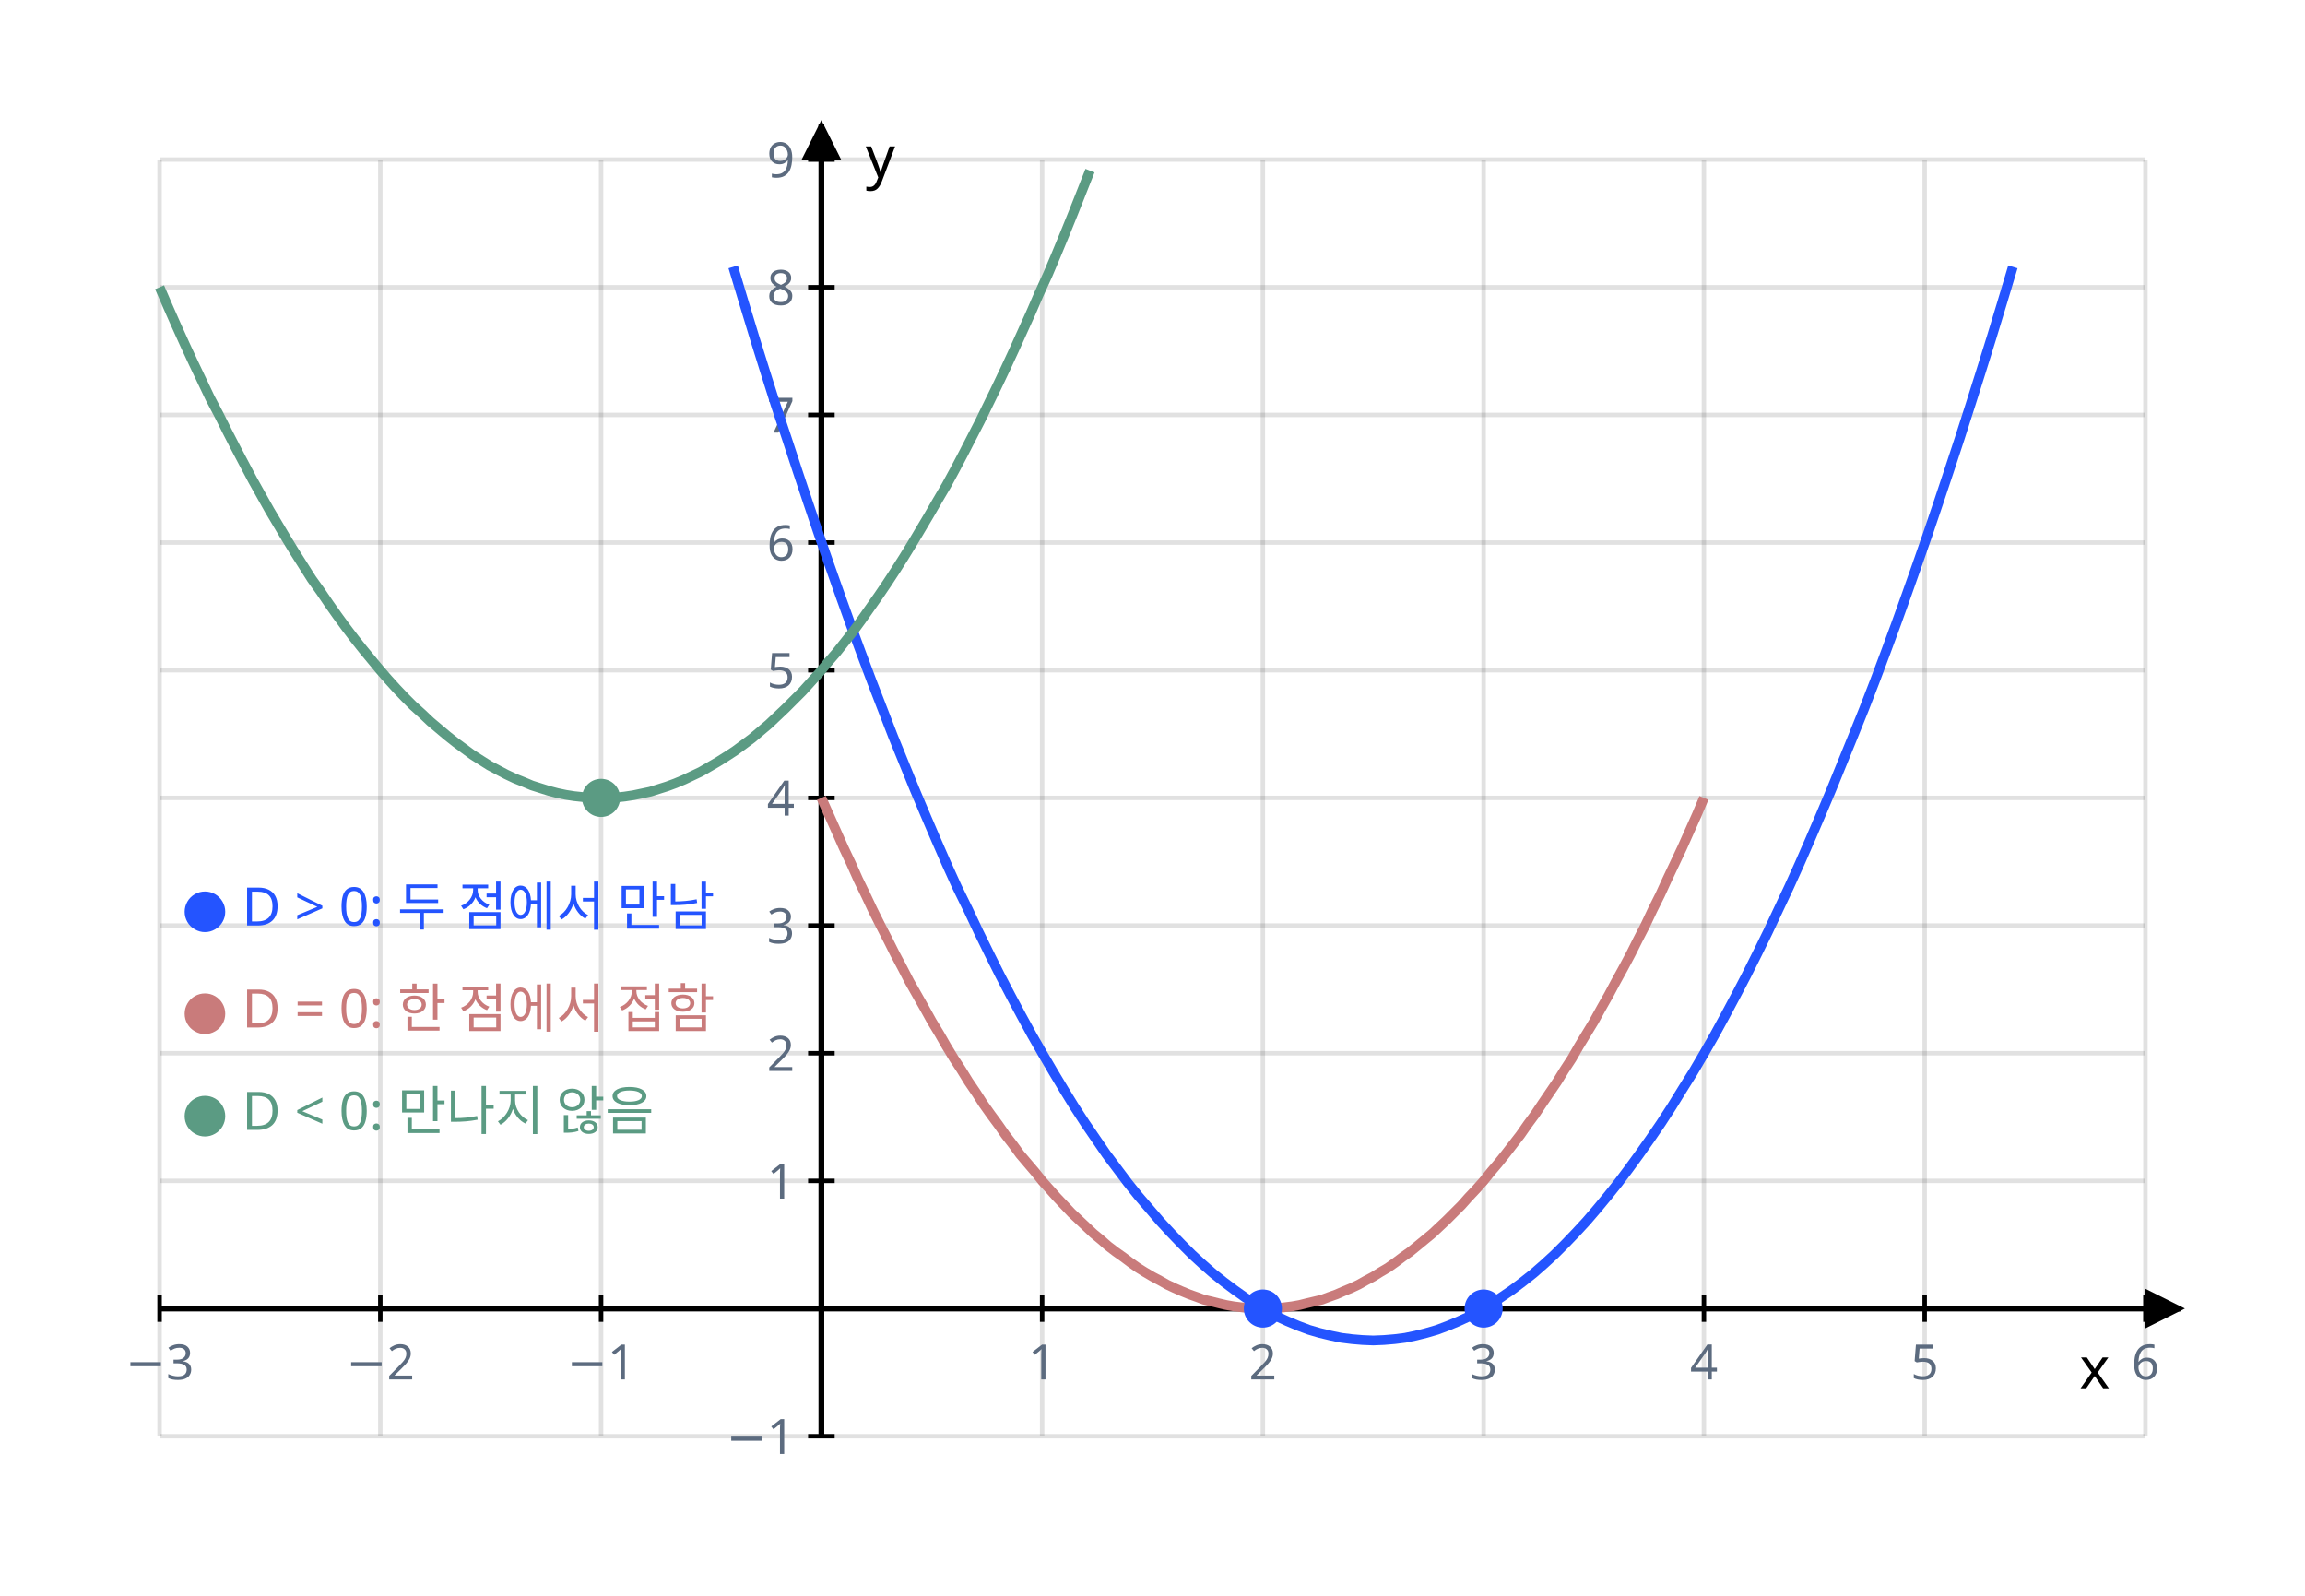
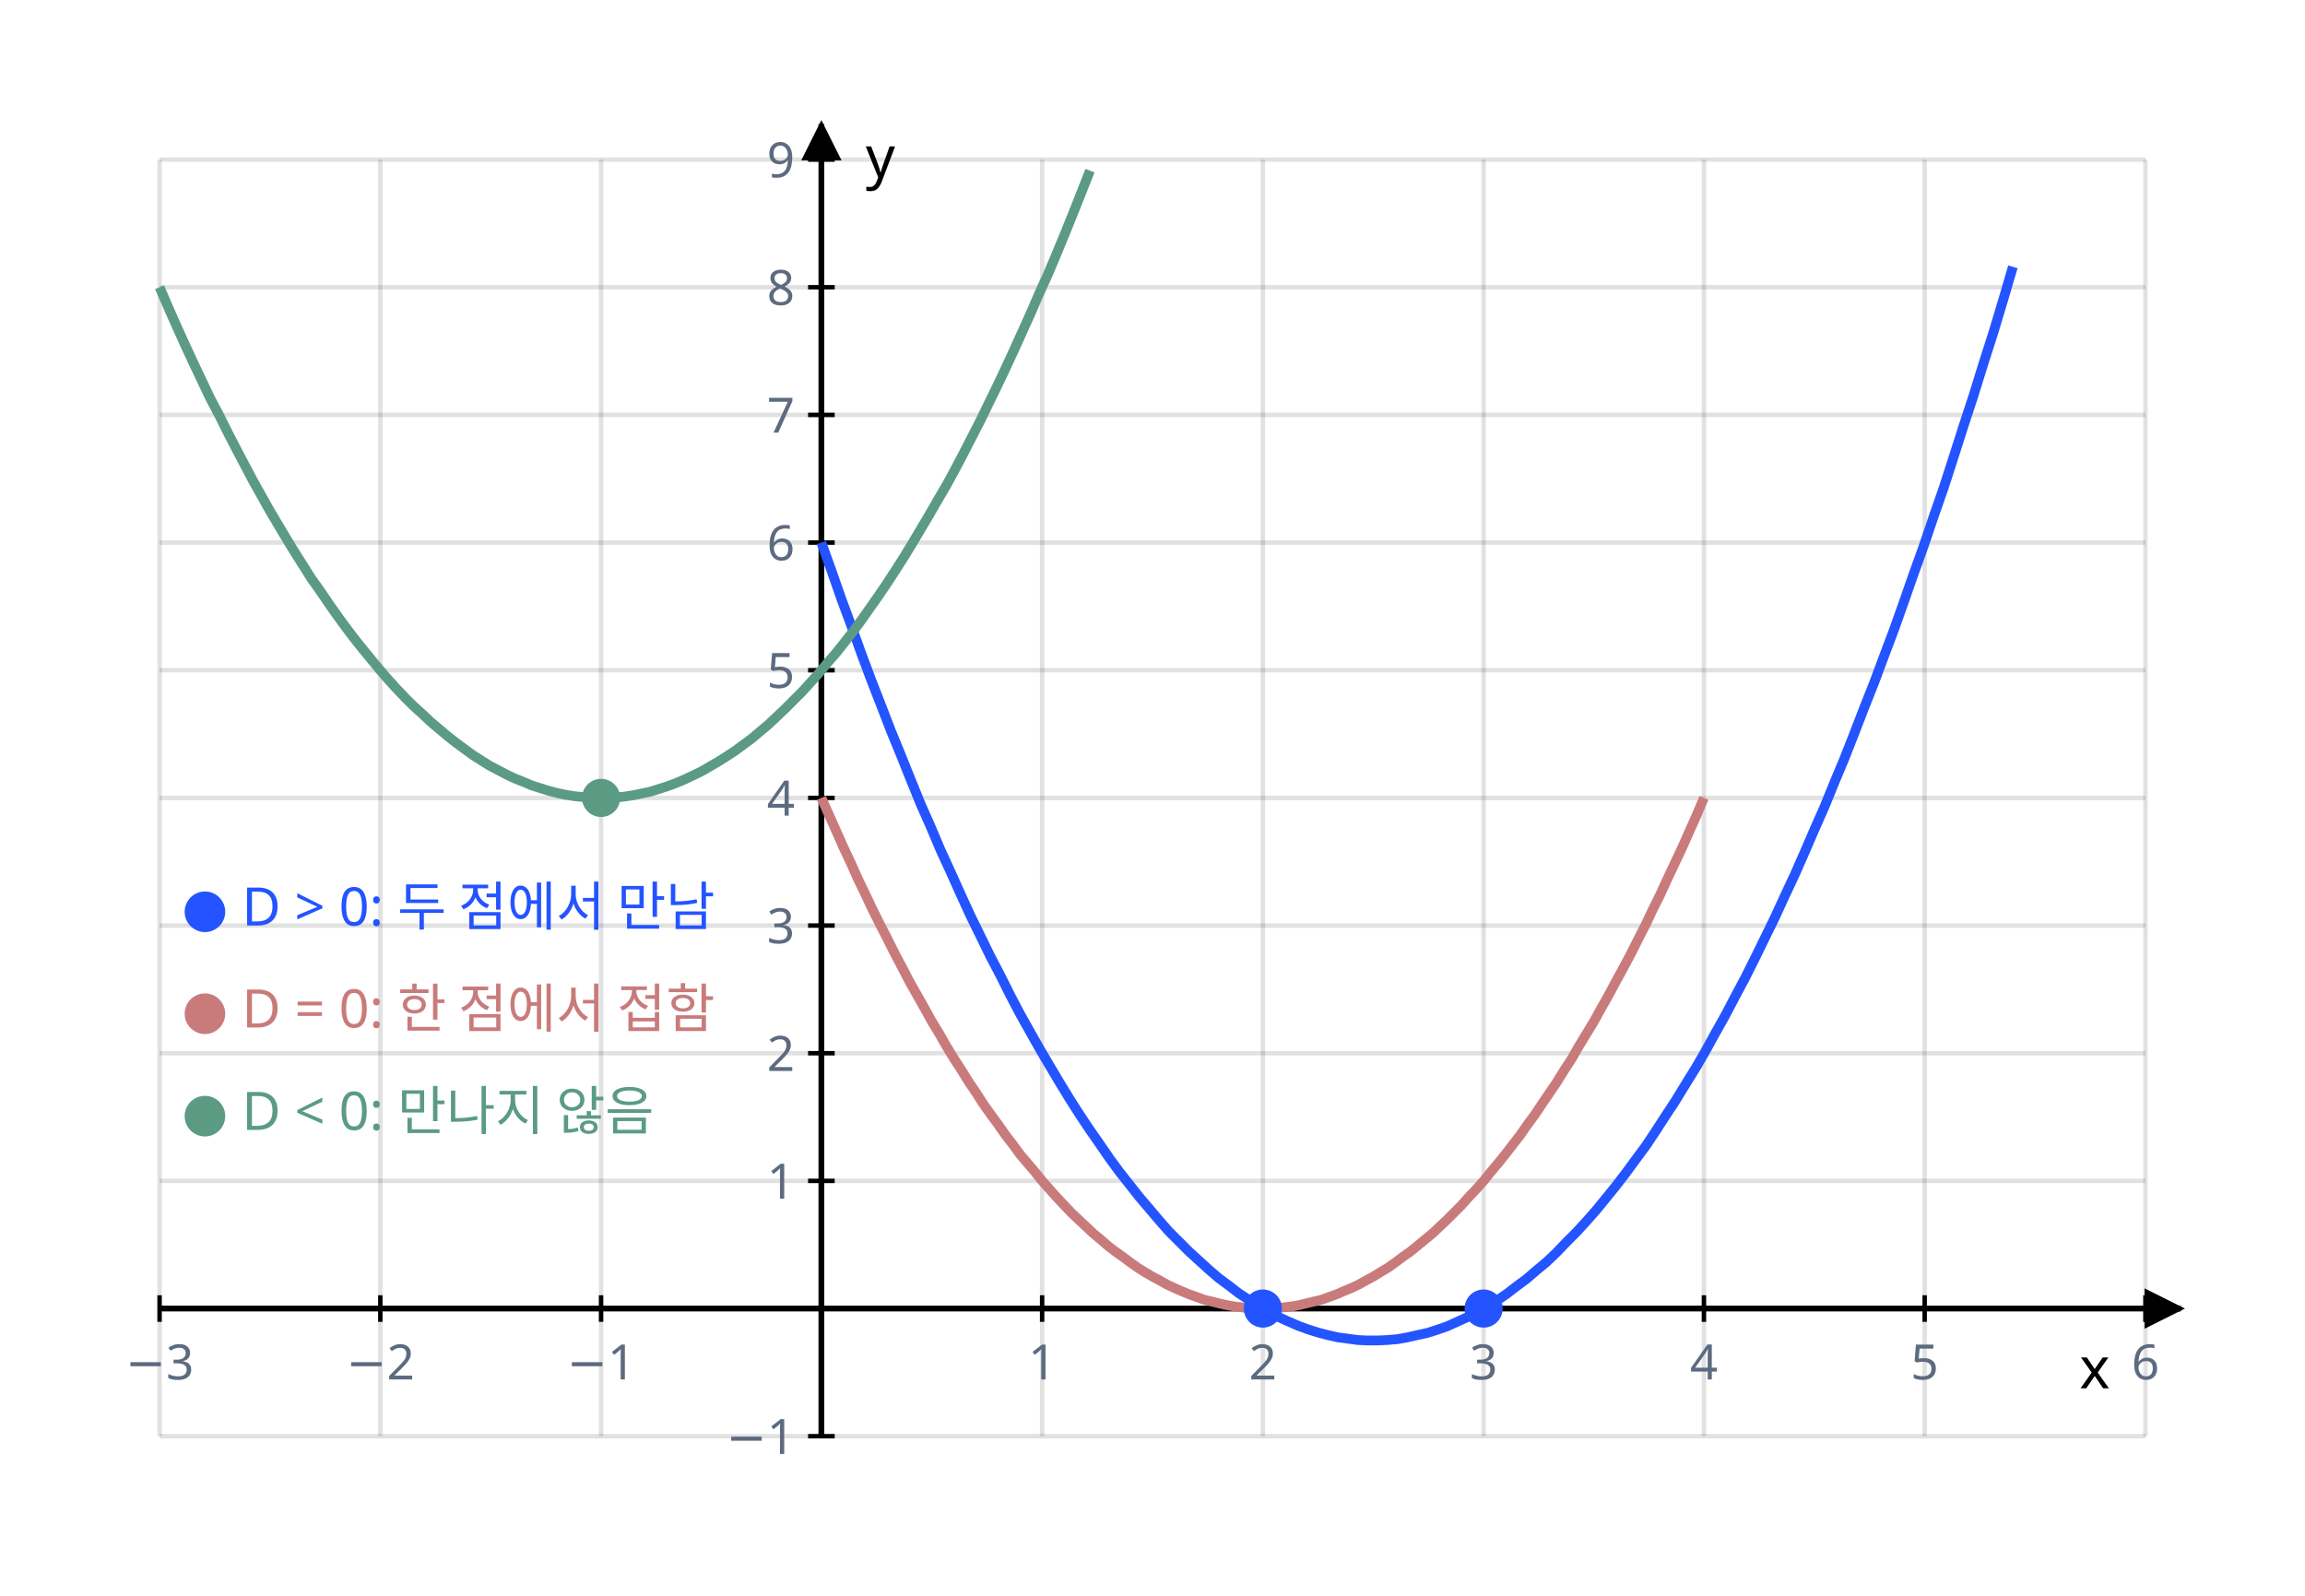
<svg xmlns="http://www.w3.org/2000/svg" class="si si-illus" viewBox="0 0 520 360" style="max-width:520px;color:var(--si-ink,var(--text,#1f2328))" role="img" aria-labelledby="quadratic-formula-t" font-family="'Pretendard','Noto Sans KR','Apple SD Gothic Neo',sans-serif" font-size="13" fill="currentColor">
  <defs>
    <marker id="quadratic-formula-ar" viewBox="0 0 10 10" refX="9" refY="5" markerWidth="7" markerHeight="7" orient="auto-start-reverse">
      <path d="M0,0L10,5L0,10z" style="fill:currentColor" />
    </marker>
  </defs>
  <g class="si-axes">
    <line x1="36" y1="324" x2="36" y2="36" style="stroke:currentColor" stroke-opacity="0.12" stroke-width="1" />
    <line x1="36" y1="292.2" x2="36" y2="298.2" style="stroke:currentColor" stroke-width="1" />
    <text x="36" y="311.2" text-anchor="middle" font-size="11" style="fill:var(--si-general,#5c6b7f)">−3</text>
    <line x1="85.8" y1="324" x2="85.8" y2="36" style="stroke:currentColor" stroke-opacity="0.12" stroke-width="1" />
    <line x1="85.8" y1="292.2" x2="85.8" y2="298.2" style="stroke:currentColor" stroke-width="1" />
    <text x="85.8" y="311.2" text-anchor="middle" font-size="11" style="fill:var(--si-general,#5c6b7f)">−2</text>
    <line x1="135.6" y1="324" x2="135.6" y2="36" style="stroke:currentColor" stroke-opacity="0.12" stroke-width="1" />
    <line x1="135.6" y1="292.2" x2="135.6" y2="298.2" style="stroke:currentColor" stroke-width="1" />
    <text x="135.6" y="311.2" text-anchor="middle" font-size="11" style="fill:var(--si-general,#5c6b7f)">−1</text>
    <line x1="185.3" y1="324" x2="185.3" y2="36" style="stroke:currentColor" stroke-opacity="0.12" stroke-width="1" />
    <line x1="235.1" y1="324" x2="235.1" y2="36" style="stroke:currentColor" stroke-opacity="0.12" stroke-width="1" />
    <line x1="235.1" y1="292.2" x2="235.1" y2="298.2" style="stroke:currentColor" stroke-width="1" />
    <text x="235.1" y="311.2" text-anchor="middle" font-size="11" style="fill:var(--si-general,#5c6b7f)">1</text>
    <line x1="284.9" y1="324" x2="284.9" y2="36" style="stroke:currentColor" stroke-opacity="0.12" stroke-width="1" />
    <line x1="284.9" y1="292.2" x2="284.9" y2="298.2" style="stroke:currentColor" stroke-width="1" />
    <text x="284.9" y="311.2" text-anchor="middle" font-size="11" style="fill:var(--si-general,#5c6b7f)">2</text>
    <line x1="334.7" y1="324" x2="334.7" y2="36" style="stroke:currentColor" stroke-opacity="0.12" stroke-width="1" />
    <line x1="334.7" y1="292.2" x2="334.7" y2="298.2" style="stroke:currentColor" stroke-width="1" />
    <text x="334.7" y="311.2" text-anchor="middle" font-size="11" style="fill:var(--si-general,#5c6b7f)">3</text>
    <line x1="384.4" y1="324" x2="384.4" y2="36" style="stroke:currentColor" stroke-opacity="0.12" stroke-width="1" />
    <line x1="384.4" y1="292.2" x2="384.4" y2="298.2" style="stroke:currentColor" stroke-width="1" />
    <text x="384.4" y="311.2" text-anchor="middle" font-size="11" style="fill:var(--si-general,#5c6b7f)">4</text>
    <line x1="434.2" y1="324" x2="434.2" y2="36" style="stroke:currentColor" stroke-opacity="0.12" stroke-width="1" />
    <line x1="434.2" y1="292.2" x2="434.2" y2="298.2" style="stroke:currentColor" stroke-width="1" />
    <text x="434.2" y="311.2" text-anchor="middle" font-size="11" style="fill:var(--si-general,#5c6b7f)">5</text>
    <line x1="484" y1="324" x2="484" y2="36" style="stroke:currentColor" stroke-opacity="0.12" stroke-width="1" />
    <line x1="484" y1="292.2" x2="484" y2="298.2" style="stroke:currentColor" stroke-width="1" />
    <text x="484" y="311.2" text-anchor="middle" font-size="11" style="fill:var(--si-general,#5c6b7f)">6</text>
    <line x1="36" y1="324" x2="484" y2="324" style="stroke:currentColor" stroke-opacity="0.12" stroke-width="1" />
    <line x1="182.3" y1="324" x2="188.3" y2="324" style="stroke:currentColor" stroke-width="1" />
    <text x="179.3" y="328" text-anchor="end" font-size="11" style="fill:var(--si-general,#5c6b7f)">−1</text>
    <line x1="36" y1="295.2" x2="484" y2="295.2" style="stroke:currentColor" stroke-opacity="0.12" stroke-width="1" />
    <line x1="36" y1="266.4" x2="484" y2="266.4" style="stroke:currentColor" stroke-opacity="0.12" stroke-width="1" />
    <line x1="182.3" y1="266.4" x2="188.3" y2="266.4" style="stroke:currentColor" stroke-width="1" />
    <text x="179.3" y="270.4" text-anchor="end" font-size="11" style="fill:var(--si-general,#5c6b7f)">1</text>
    <line x1="36" y1="237.6" x2="484" y2="237.6" style="stroke:currentColor" stroke-opacity="0.12" stroke-width="1" />
    <line x1="182.3" y1="237.6" x2="188.3" y2="237.6" style="stroke:currentColor" stroke-width="1" />
    <text x="179.3" y="241.6" text-anchor="end" font-size="11" style="fill:var(--si-general,#5c6b7f)">2</text>
    <line x1="36" y1="208.8" x2="484" y2="208.8" style="stroke:currentColor" stroke-opacity="0.12" stroke-width="1" />
    <line x1="182.3" y1="208.8" x2="188.3" y2="208.8" style="stroke:currentColor" stroke-width="1" />
    <text x="179.3" y="212.8" text-anchor="end" font-size="11" style="fill:var(--si-general,#5c6b7f)">3</text>
    <line x1="36" y1="180" x2="484" y2="180" style="stroke:currentColor" stroke-opacity="0.12" stroke-width="1" />
    <line x1="182.3" y1="180" x2="188.3" y2="180" style="stroke:currentColor" stroke-width="1" />
    <text x="179.3" y="184" text-anchor="end" font-size="11" style="fill:var(--si-general,#5c6b7f)">4</text>
    <line x1="36" y1="151.2" x2="484" y2="151.2" style="stroke:currentColor" stroke-opacity="0.12" stroke-width="1" />
    <line x1="182.3" y1="151.2" x2="188.3" y2="151.2" style="stroke:currentColor" stroke-width="1" />
    <text x="179.3" y="155.2" text-anchor="end" font-size="11" style="fill:var(--si-general,#5c6b7f)">5</text>
    <line x1="36" y1="122.4" x2="484" y2="122.4" style="stroke:currentColor" stroke-opacity="0.12" stroke-width="1" />
    <line x1="182.3" y1="122.4" x2="188.3" y2="122.4" style="stroke:currentColor" stroke-width="1" />
    <text x="179.3" y="126.4" text-anchor="end" font-size="11" style="fill:var(--si-general,#5c6b7f)">6</text>
    <line x1="36" y1="93.6" x2="484" y2="93.6" style="stroke:currentColor" stroke-opacity="0.12" stroke-width="1" />
    <line x1="182.3" y1="93.6" x2="188.3" y2="93.6" style="stroke:currentColor" stroke-width="1" />
    <text x="179.3" y="97.6" text-anchor="end" font-size="11" style="fill:var(--si-general,#5c6b7f)">7</text>
    <line x1="36" y1="64.8" x2="484" y2="64.8" style="stroke:currentColor" stroke-opacity="0.12" stroke-width="1" />
    <line x1="182.3" y1="64.8" x2="188.3" y2="64.8" style="stroke:currentColor" stroke-width="1" />
    <text x="179.3" y="68.8" text-anchor="end" font-size="11" style="fill:var(--si-general,#5c6b7f)">8</text>
    <line x1="36" y1="36" x2="484" y2="36" style="stroke:currentColor" stroke-opacity="0.12" stroke-width="1" />
    <line x1="182.3" y1="36" x2="188.3" y2="36" style="stroke:currentColor" stroke-width="1" />
    <text x="179.3" y="40" text-anchor="end" font-size="11" style="fill:var(--si-general,#5c6b7f)">9</text>
    <line x1="36" y1="295.2" x2="492" y2="295.2" style="stroke:currentColor" stroke-width="1.3" marker-end="url(#quadratic-formula-ar)" />
    <line x1="185.3" y1="324" x2="185.3" y2="28" style="stroke:currentColor" stroke-width="1.3" marker-end="url(#quadratic-formula-ar)" />
    <text x="476" y="313.2" text-anchor="end">x</text>
    <text x="195.3" y="40">y</text>
  </g>
-   <polyline points="165.4,60.2 167.8,68.2 170.2,76.1 172.6,83.8 175,91.4 177.5,98.9 179.9,106.2 182.3,113.4 184.7,120.5 187.1,127.4 189.5,134.2 191.9,140.9 194.3,147.4 196.7,153.8 199.1,160 201.5,166.2 203.9,172.1 206.3,178 208.7,183.7 211.1,189.3 213.5,194.8 215.9,200.1 218.4,205.2 220.8,210.3 223.2,215.2 225.6,220 228,224.6 230.4,229.1 232.8,233.5 235.2,237.7 237.6,241.8 240,245.8 242.4,249.7 244.8,253.4 247.2,256.9 249.6,260.4 252,263.6 254.4,266.8 256.8,269.8 259.3,272.7 261.7,275.5 264.1,278.1 266.5,280.6 268.9,283 271.3,285.2 273.7,287.3 276.1,289.2 278.5,291 280.9,292.7 283.3,294.3 285.7,295.7 288.1,297 290.5,298.1 292.9,299.1 295.3,300 297.7,300.7 300.2,301.3 302.6,301.8 305,302.1 307.4,302.3 309.8,302.4 312.2,302.3 314.6,302.1 317,301.8 319.4,301.3 321.8,300.7 324.2,300 326.6,299.1 329,298.1 331.4,297 333.8,295.7 336.2,294.3 338.6,292.7 341.1,291 343.5,289.2 345.9,287.3 348.3,285.2 350.7,283 353.1,280.6 355.5,278.1 357.9,275.5 360.3,272.7 362.7,269.8 365.1,266.8 367.5,263.6 369.9,260.3 372.3,256.9 374.7,253.4 377.1,249.7 379.5,245.8 382,241.8 384.4,237.7 386.8,233.5 389.2,229.1 391.6,224.6 394,220 396.4,215.2 398.8,210.3 401.2,205.2 403.6,200.1 406,194.8 408.4,189.3 410.8,183.7 413.2,178 415.6,172.1 418,166.2 420.5,160 422.9,153.8 425.3,147.4 427.7,140.9 430.1,134.2 432.5,127.4 434.9,120.5 437.3,113.4 439.7,106.2 442.1,98.9 444.5,91.4 446.9,83.8 449.3,76.1 451.7,68.2 454.1,60.2" style="stroke:var(--si-accent,#2454ff);fill:none" stroke-width="2.2" />
+   <polyline points="185.3,122.4 187.6,128.8 189.8,135.1 192.1,141.3 194.3,147.4 196.5,153.3 198.8,159.2 201,164.9 203.3,170.5 205.5,176 207.7,181.4 210,186.6 212.2,191.8 214.5,196.8 216.7,201.7 218.9,206.5 221.2,211.2 223.4,215.7 225.7,220.1 227.9,224.5 230.1,228.7 232.4,232.8 234.6,236.7 236.9,240.6 239.1,244.3 241.3,247.9 243.6,251.5 245.8,254.8 248.1,258.1 250.3,261.3 252.5,264.3 254.8,267.2 257,270 259.3,272.7 261.5,275.3 263.7,277.8 266,280.1 268.2,282.3 270.5,284.4 272.7,286.4 274.9,288.3 277.2,290 279.4,291.7 281.7,293.2 283.9,294.6 286.1,295.9 288.4,297.1 290.6,298.1 292.9,299.1 295.1,299.9 297.3,300.6 299.6,301.2 301.8,301.7 304.1,302 306.3,302.3 308.5,302.4 310.8,302.4 313,302.3 315.3,302.1 317.5,301.7 319.7,301.2 322,300.7 324.2,300 326.5,299.2 328.7,298.2 330.9,297.2 333.2,296 335.4,294.8 337.7,293.4 339.9,291.9 342.1,290.2 344.4,288.5 346.6,286.6 348.9,284.7 351.1,282.6 353.3,280.3 355.6,278 357.8,275.6 360.1,273 362.3,270.3 364.5,267.6 366.8,264.6 369,261.6 371.3,258.5 373.5,255.2 375.7,251.8 378,248.3 380.2,244.7 382.5,241 384.7,237.2 386.9,233.2 389.2,229.1 391.4,224.9 393.7,220.6 395.9,216.2 398.1,211.7 400.4,207 402.6,202.2 404.9,197.3 407.1,192.3 409.3,187.2 411.6,182 413.8,176.6 416.1,171.1 418.3,165.5 420.5,159.8 422.8,154 425,148.1 427.3,142 429.5,135.8 431.7,129.5 434,123.1 436.2,116.6 438.5,110 440.7,103.2 442.9,96.3 445.2,89.3 447.4,82.2 449.7,75 451.9,67.7 454.1,60.2" style="stroke:var(--si-accent,#2454ff);fill:none" stroke-width="2.2" />
  <polyline points="185.3,180 187,183.8 188.7,187.6 190.3,191.2 192,194.8 193.6,198.4 195.3,201.9 196.9,205.3 198.6,208.7 200.3,212 201.9,215.2 203.6,218.4 205.2,221.5 206.9,224.5 208.6,227.5 210.2,230.4 211.9,233.2 213.5,236 215.2,238.8 216.9,241.4 218.5,244 220.2,246.5 221.8,249 223.5,251.4 225.2,253.7 226.8,256 228.5,258.2 230.1,260.4 231.8,262.4 233.5,264.4 235.1,266.4 236.8,268.3 238.4,270.1 240.1,271.9 241.7,273.6 243.4,275.2 245.1,276.8 246.7,278.3 248.4,279.7 250,281.1 251.7,282.4 253.4,283.6 255,284.8 256.7,286 258.3,287 260,288 261.7,288.9 263.3,289.8 265,290.6 266.6,291.3 268.3,292 270,292.6 271.6,293.2 273.3,293.6 274.9,294 276.6,294.4 278.3,294.7 279.9,294.9 281.6,295.1 283.2,295.2 284.9,295.2 286.5,295.2 288.2,295.1 289.9,294.9 291.5,294.7 293.2,294.4 294.8,294 296.5,293.6 298.2,293.2 299.8,292.6 301.5,292 303.1,291.3 304.8,290.6 306.5,289.8 308.1,288.9 309.8,288 311.4,287 313.1,286 314.8,284.8 316.4,283.6 318.1,282.4 319.7,281.1 321.4,279.7 323.1,278.3 324.7,276.8 326.4,275.2 328,273.6 329.7,271.9 331.3,270.1 333,268.3 334.7,266.4 336.3,264.4 338,262.4 339.6,260.4 341.3,258.2 343,256 344.6,253.7 346.3,251.4 347.9,249 349.6,246.5 351.3,244 352.9,241.4 354.6,238.8 356.2,236 357.9,233.2 359.6,230.4 361.2,227.5 362.9,224.5 364.5,221.5 366.2,218.4 367.9,215.2 369.5,212 371.2,208.7 372.8,205.3 374.5,201.9 376.1,198.4 377.8,194.8 379.5,191.2 381.1,187.6 382.8,183.8 384.4,180" style="stroke:var(--si-rose-s,#c97b7b);fill:none" stroke-width="2.2" />
  <polyline points="36,64.8 37.9,69.2 39.8,73.5 41.7,77.7 43.6,81.8 45.5,85.8 47.4,89.8 49.4,93.6 51.3,97.4 53.2,101.1 55.1,104.7 57,108.3 58.9,111.7 60.8,115.1 62.7,118.3 64.6,121.5 66.5,124.6 68.4,127.6 70.3,130.6 72.3,133.4 74.2,136.2 76.1,138.9 78,141.5 79.9,144 81.8,146.4 83.7,148.7 85.6,151 87.5,153.2 89.4,155.3 91.3,157.3 93.2,159.2 95.2,161 97.1,162.8 99,164.4 100.9,166 102.8,167.5 104.7,168.9 106.6,170.3 108.5,171.5 110.4,172.7 112.3,173.7 114.2,174.7 116.1,175.6 118.1,176.4 120,177.2 121.9,177.8 123.8,178.4 125.7,178.9 127.6,179.3 129.5,179.6 131.4,179.8 133.3,179.9 135.2,180 137.1,180 139,179.9 140.9,179.7 142.9,179.4 144.8,179 146.7,178.6 148.6,178 150.5,177.4 152.4,176.7 154.3,175.9 156.2,175 158.1,174.1 160,173 161.9,171.9 163.8,170.7 165.8,169.4 167.7,168 169.6,166.6 171.5,165 173.4,163.4 175.3,161.6 177.2,159.8 179.1,157.9 181,156 182.9,153.9 184.8,151.8 186.7,149.5 188.7,147.2 190.6,144.8 192.5,142.4 194.4,139.8 196.3,137.1 198.2,134.4 200.1,131.6 202,128.7 203.9,125.7 205.8,122.6 207.7,119.4 209.6,116.2 211.5,112.9 213.5,109.5 215.4,106 217.3,102.4 219.2,98.7 221.1,95 223,91.1 224.9,87.2 226.8,83.2 228.7,79.1 230.6,74.9 232.5,70.7 234.4,66.3 236.4,61.9 238.3,57.4 240.2,52.8 242.1,48.1 244,43.3 245.9,38.5" style="stroke:var(--si-green-s,#5b9b83);fill:none" stroke-width="2.2" />
  <circle cx="284.9" cy="295.2" r="3.5" style="stroke:var(--si-accent,#2454ff);fill:var(--si-accent,#2454ff)" stroke-width="1.6" />
  <circle cx="334.7" cy="295.2" r="3.5" style="stroke:var(--si-accent,#2454ff);fill:var(--si-accent,#2454ff)" stroke-width="1.6" />
  <circle cx="135.6" cy="180" r="3.5" style="stroke:var(--si-green-s,#5b9b83);fill:var(--si-green-s,#5b9b83)" stroke-width="1.6" />
  <text x="41" y="208.8" font-size="12" style="fill:var(--si-accent,#2454ff)">● D &gt; 0: 두 점에서 만남</text>
  <text x="41" y="231.8" font-size="12" style="fill:var(--si-rose-s,#c97b7b)">● D = 0: 한 점에서 접함</text>
  <text x="41" y="254.9" font-size="12" style="fill:var(--si-green-s,#5b9b83)">● D &lt; 0: 만나지 않음</text>
</svg>
